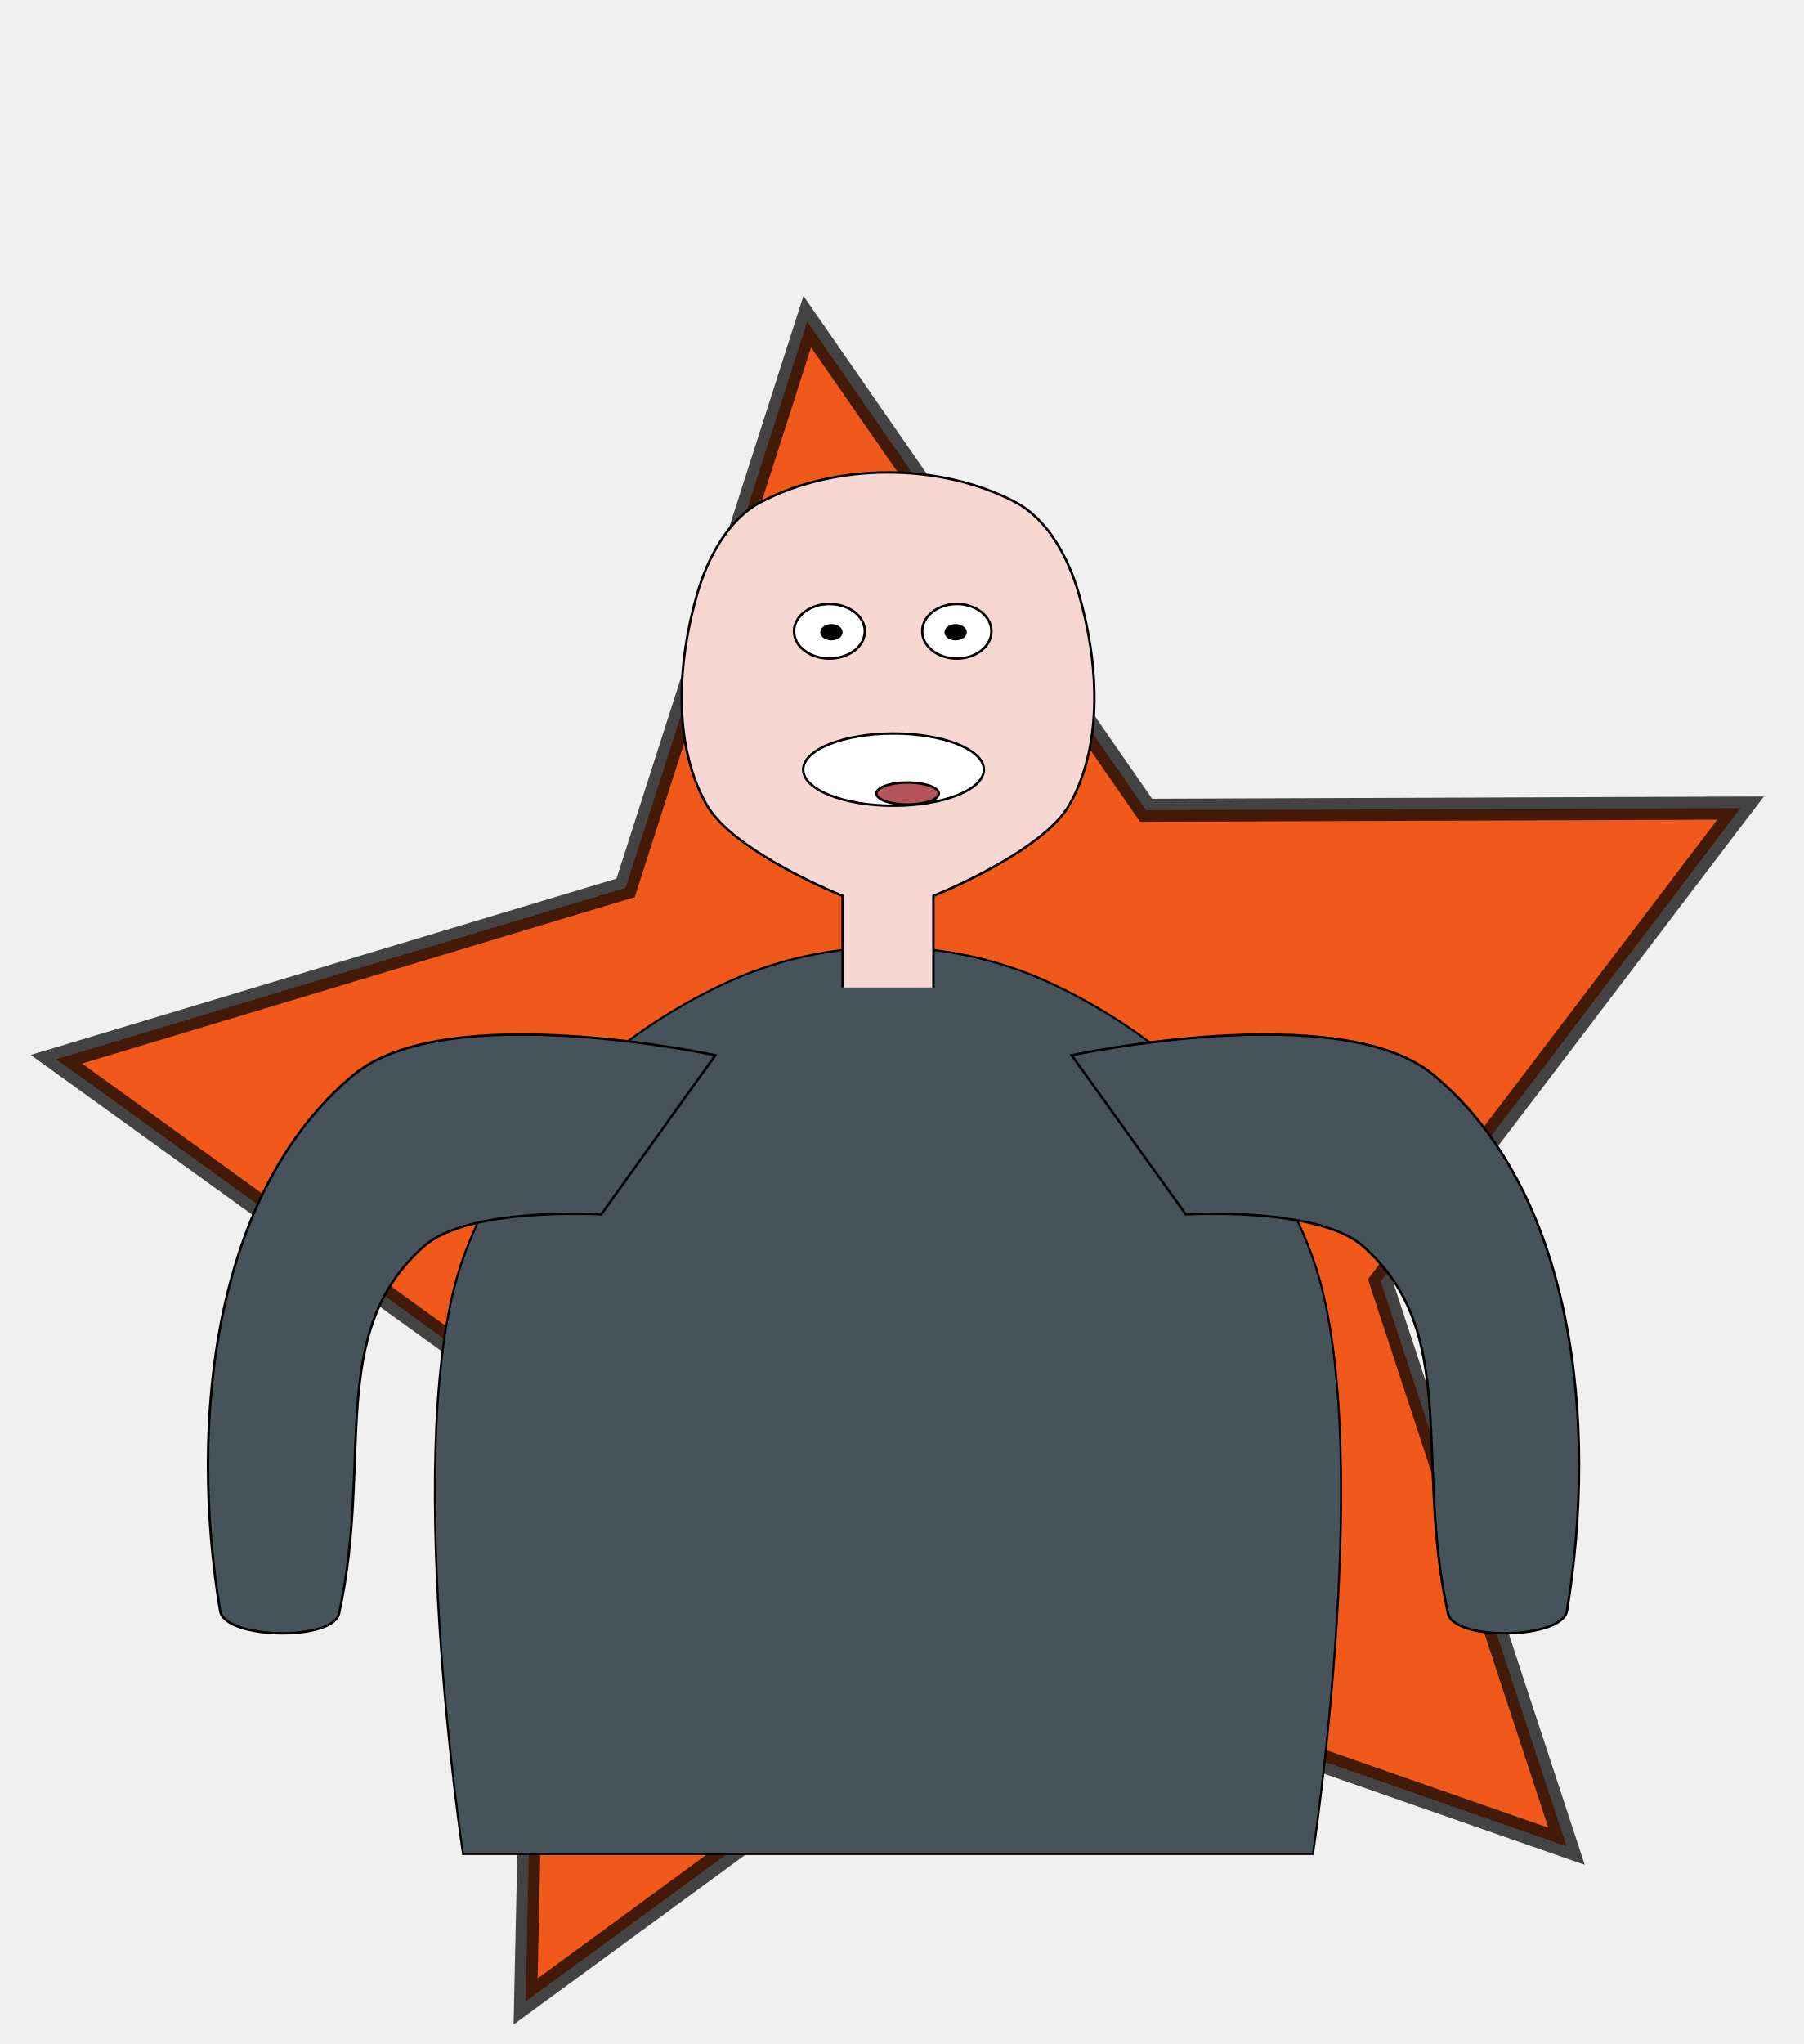
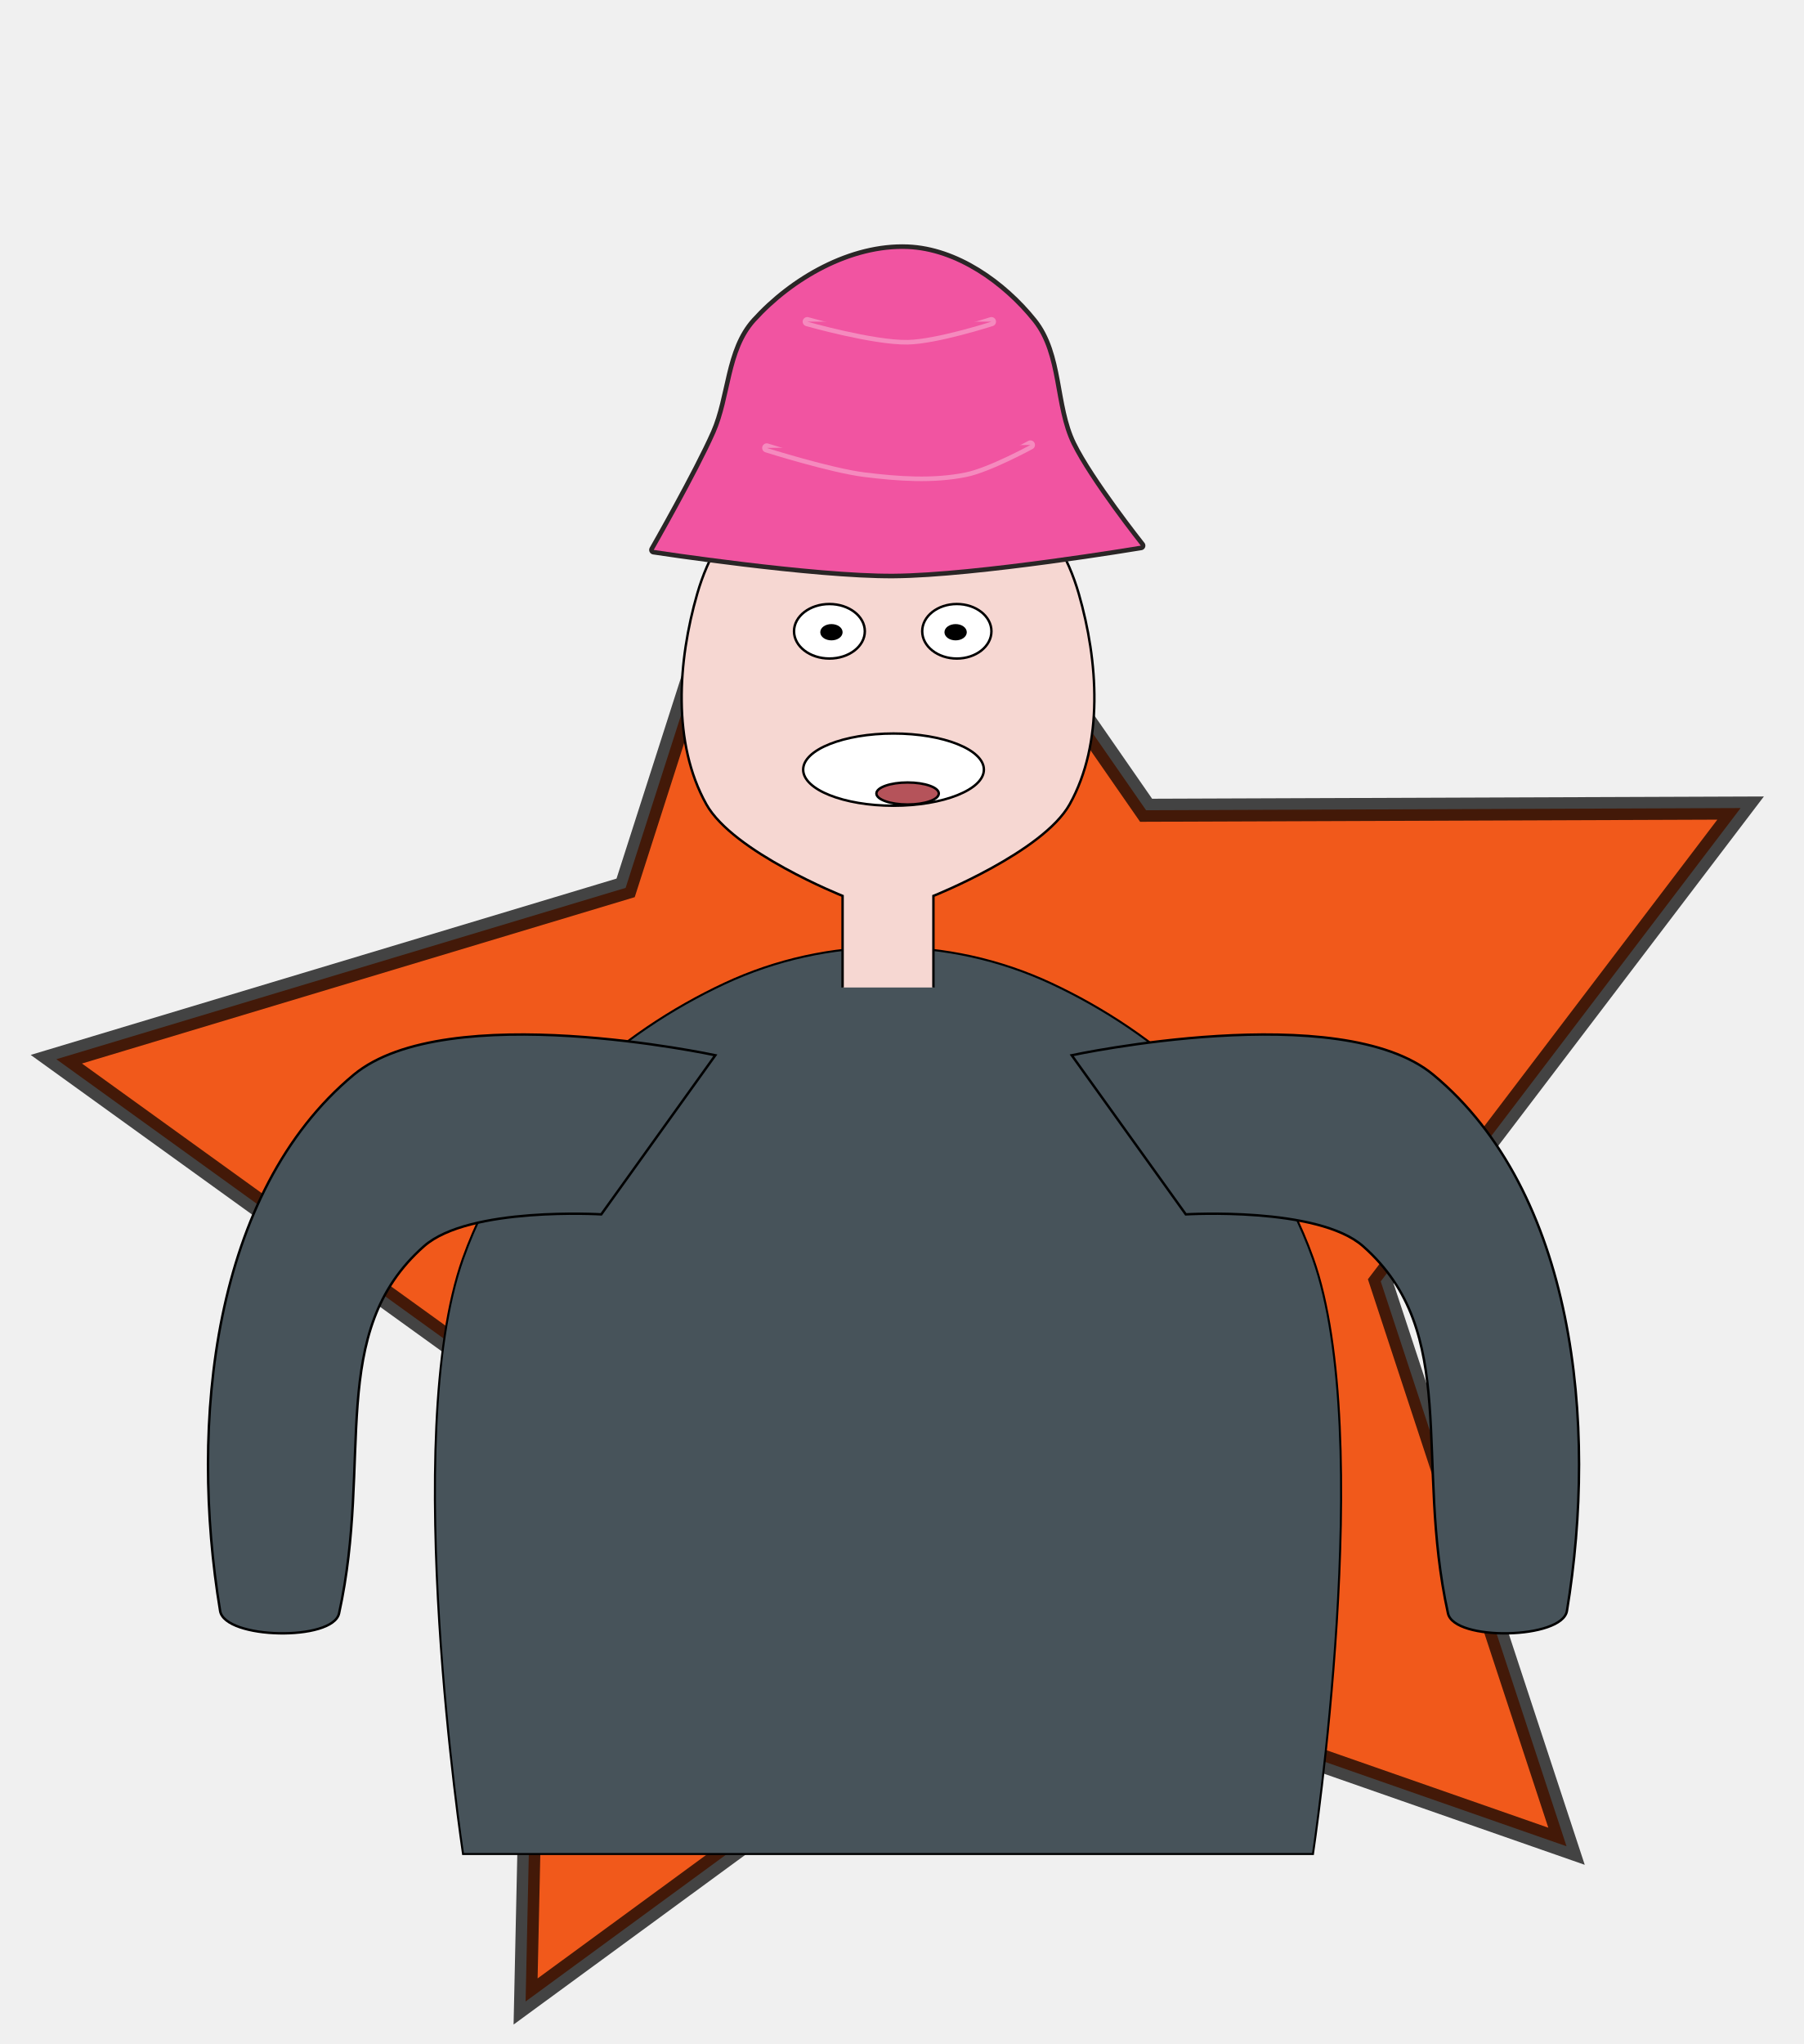
- <svg xmlns="http://www.w3.org/2000/svg" width="196.98mm" height="223.17mm" version="1.1" viewBox="0 0 196.98 223.17">
-   <path d="m171.08 201.58-61.295-21.409-52.385 38.356 1.42-64.91-52.667-37.968 62.172-18.708 19.835-61.822 37.005 53.348 64.926-0.24-39.302 51.679z" style="fill-rule:evenodd;fill:#f1591b;stroke-opacity:.719;stroke-width:2.513;stroke:#000" />
-   <g transform="translate(97.582 77.816)">
-     <path d="m-47.013 124.61s-6.918-45.64 0-65.027c5.322-14.913 17.27-24.74 28.56-30.012 11.289-5.273 24.41-5.273 35.699 0s23.238 15.099 28.56 30.012c6.918 19.387 0 65.027 0 65.027z" style="fill:#47535a;stroke-width:.224px;stroke:#000" />
-     <path d="m-19.46 37.4s-29.326-6.315-39.502 2.138c-15.4 12.792-17.985 37.983-14.581 58.532 0.513 3.096 12.317 3.331 12.991 0.267 3.707-16.853-1.408-30.669 9.279-40.091 4.933-4.349 19.354-3.474 19.354-3.474z" style="fill:#47535a;stroke-width:.264px;stroke:#000" />
-     <path d="m19.46 37.4s29.326-6.315 39.502 2.138c15.4 12.792 17.985 37.983 14.581 58.532-0.513 3.096-12.317 3.331-12.991 0.267-3.707-16.853 1.408-30.669-9.279-40.091-4.933-4.349-19.354-3.474-19.354-3.474z" style="fill:#47535a;stroke-width:.264px;stroke:#000" />
-     <path d="m-5.563 30v-10s-11.953-4.765-14.879-10c-3.737-6.686-3.122-15.633-0.992-23 1.129-3.906 3.364-8.121 6.944-10 8.212-4.31 19.563-4.31 27.774 0 3.58 1.879 5.814 6.094 6.944 10 2.13 7.367 2.745 16.314-0.992 23-2.926 5.235-14.879 10-14.879 10v10" style="fill:#f6d7d2;stroke-width:.264;stroke:#000" />
-     <ellipse cx="-7" cy="-8.891" rx="3.866" ry="2.975" style="fill-rule:evenodd;fill:#fff;stroke-width:.268;stroke:#000" />
-     <ellipse cx="6.912" cy="-8.891" rx="3.78" ry="2.977" style="fill-rule:evenodd;fill:#fff;stroke-width:.265;stroke:#000" />
-     <ellipse cx="-6.781" cy="-8.788" rx="1.087" ry=".756" style="fill-rule:evenodd;stroke-width:.265;stroke:#000" />
-     <ellipse cx="6.781" cy="-8.787" rx="1.087" ry=".756" style="fill-rule:evenodd;stroke-width:.265;stroke:#000" />
-     <ellipse cx="-6.2585e-7" cy="6.214" rx="9.868" ry="3.943" style="fill-rule:evenodd;fill:#fff;stroke-width:.264;stroke:#000" />
-     <ellipse cx="1.537" cy="8.82" rx="3.408" ry="1.203" style="fill-rule:evenodd;fill:#b5535a;stroke-width:.265;stroke:#000" />
+ <svg xmlns="http://www.w3.org/2000/svg" width="196.98mm" height="223.17mm" version="1.1" viewBox="0 0 196.98 223.17" id="svg28">
+   <defs id="defs32" />
+   <path d="m171.08 201.58-61.295-21.409-52.385 38.356 1.42-64.91-52.667-37.968 62.172-18.708 19.835-61.822 37.005 53.348 64.926-0.24-39.302 51.679z" style="fill-rule:evenodd;fill:#f1591b;stroke-opacity:.719;stroke-width:2.513;stroke:#000" id="path4" />
+   <g transform="translate(97.582 77.816)" id="g26">
+     <path d="m-47.013 124.61s-6.918-45.64 0-65.027c5.322-14.913 17.27-24.74 28.56-30.012 11.289-5.273 24.41-5.273 35.699 0s23.238 15.099 28.56 30.012c6.918 19.387 0 65.027 0 65.027z" style="fill:#47535a;stroke-width:.224px;stroke:#000" id="path6" />
+     <path d="m-19.46 37.4s-29.326-6.315-39.502 2.138c-15.4 12.792-17.985 37.983-14.581 58.532 0.513 3.096 12.317 3.331 12.991 0.267 3.707-16.853-1.408-30.669 9.279-40.091 4.933-4.349 19.354-3.474 19.354-3.474z" style="fill:#47535a;stroke-width:.264px;stroke:#000" id="path8" />
+     <path d="m19.46 37.4s29.326-6.315 39.502 2.138c15.4 12.792 17.985 37.983 14.581 58.532-0.513 3.096-12.317 3.331-12.991 0.267-3.707-16.853 1.408-30.669-9.279-40.091-4.933-4.349-19.354-3.474-19.354-3.474z" style="fill:#47535a;stroke-width:.264px;stroke:#000" id="path10" />
+     <path d="M -5.563,30 V 20 c 0,0 -11.953,-4.765 -14.879,-10 -3.737,-6.686 -3.122,-15.633 -0.992,-23 1.129,-3.906 3.364,-8.121 6.944,-10 8.212,-4.31 19.563,-4.31 27.774,0 3.58,1.879 5.814,6.094 6.944,10 2.13,7.367 2.745,16.314 -0.992,23 -2.926,5.235 -14.879,10 -14.879,10 v 10" style="display:inline;fill:#f6d7d2;stroke:#000000;stroke-width:0.264" id="path12" />
+     <ellipse cx="-7" cy="-8.891" rx="3.866" ry="2.975" style="fill-rule:evenodd;fill:#fff;stroke-width:.268;stroke:#000" id="ellipse14" />
+     <ellipse cx="6.912" cy="-8.891" rx="3.78" ry="2.977" style="fill-rule:evenodd;fill:#fff;stroke-width:.265;stroke:#000" id="ellipse16" />
+     <ellipse cx="-6.781" cy="-8.788" rx="1.087" ry=".756" style="fill-rule:evenodd;stroke-width:.265;stroke:#000" id="ellipse18" />
+     <ellipse cx="6.781" cy="-8.787" rx="1.087" ry=".756" style="fill-rule:evenodd;stroke-width:.265;stroke:#000" id="ellipse20" />
+     <ellipse cx="-6.2585e-7" cy="6.214" rx="9.868" ry="3.943" style="fill-rule:evenodd;fill:#fff;stroke-width:.264;stroke:#000" id="ellipse22" />
+     <ellipse cx="1.537" cy="8.82" rx="3.408" ry="1.203" style="display:inline;fill:#b5535a;fill-rule:evenodd;stroke:#000000;stroke-width:0.265" id="ellipse24" />
+   </g>
+   <g id="g13834">
+     <path style="fill:#f154a1;stroke:#2a2626;stroke-width:1;stroke-linecap:round;stroke-linejoin:round;paint-order:markers stroke fill;stroke-dasharray:none;fill-opacity:1" d="m 71.395,60.04 c 0,0 4.785,-8.366 6.727,-12.767 1.739,-3.94 1.494,-8.961 4.385,-12.153 4.118,-4.549 10.481,-8.178 16.612,-7.932 5.263,0.212 10.371,3.824 13.668,7.932 2.932,3.653 2.205,9.18 4.255,13.391 1.954,4.014 7.545,11.065 7.545,11.065 0,0 -17.946,3.002 -27.005,3.065 -8.772,0.062 -26.187,-2.6 -26.187,-2.6 z" id="path3101" />
+     <path style="fill:#f154a1;fill-opacity:1;stroke:#f58abe;stroke-width:1;stroke-linecap:round;stroke-linejoin:round;stroke-dasharray:none;paint-order:markers stroke fill;stroke-opacity:1" d="m 83.737,48.905 c 0,0 7.059,2.228 10.711,2.678 3.64,0.448 7.408,0.73 11.002,0 2.512,-0.51 7.081,-3.001 7.081,-3.001" id="path9852" />
+     <path style="fill:#f154a1;fill-opacity:1;stroke:#f58abe;stroke-width:1;stroke-linecap:round;stroke-linejoin:round;stroke-dasharray:none;paint-order:markers stroke fill;stroke-opacity:1" d="m 88.16,35.119 c 0,0 7.246,2.061 10.959,1.997 3.123,-0.054 9.155,-1.997 9.155,-1.997" id="path11306" />
  </g>
</svg>
